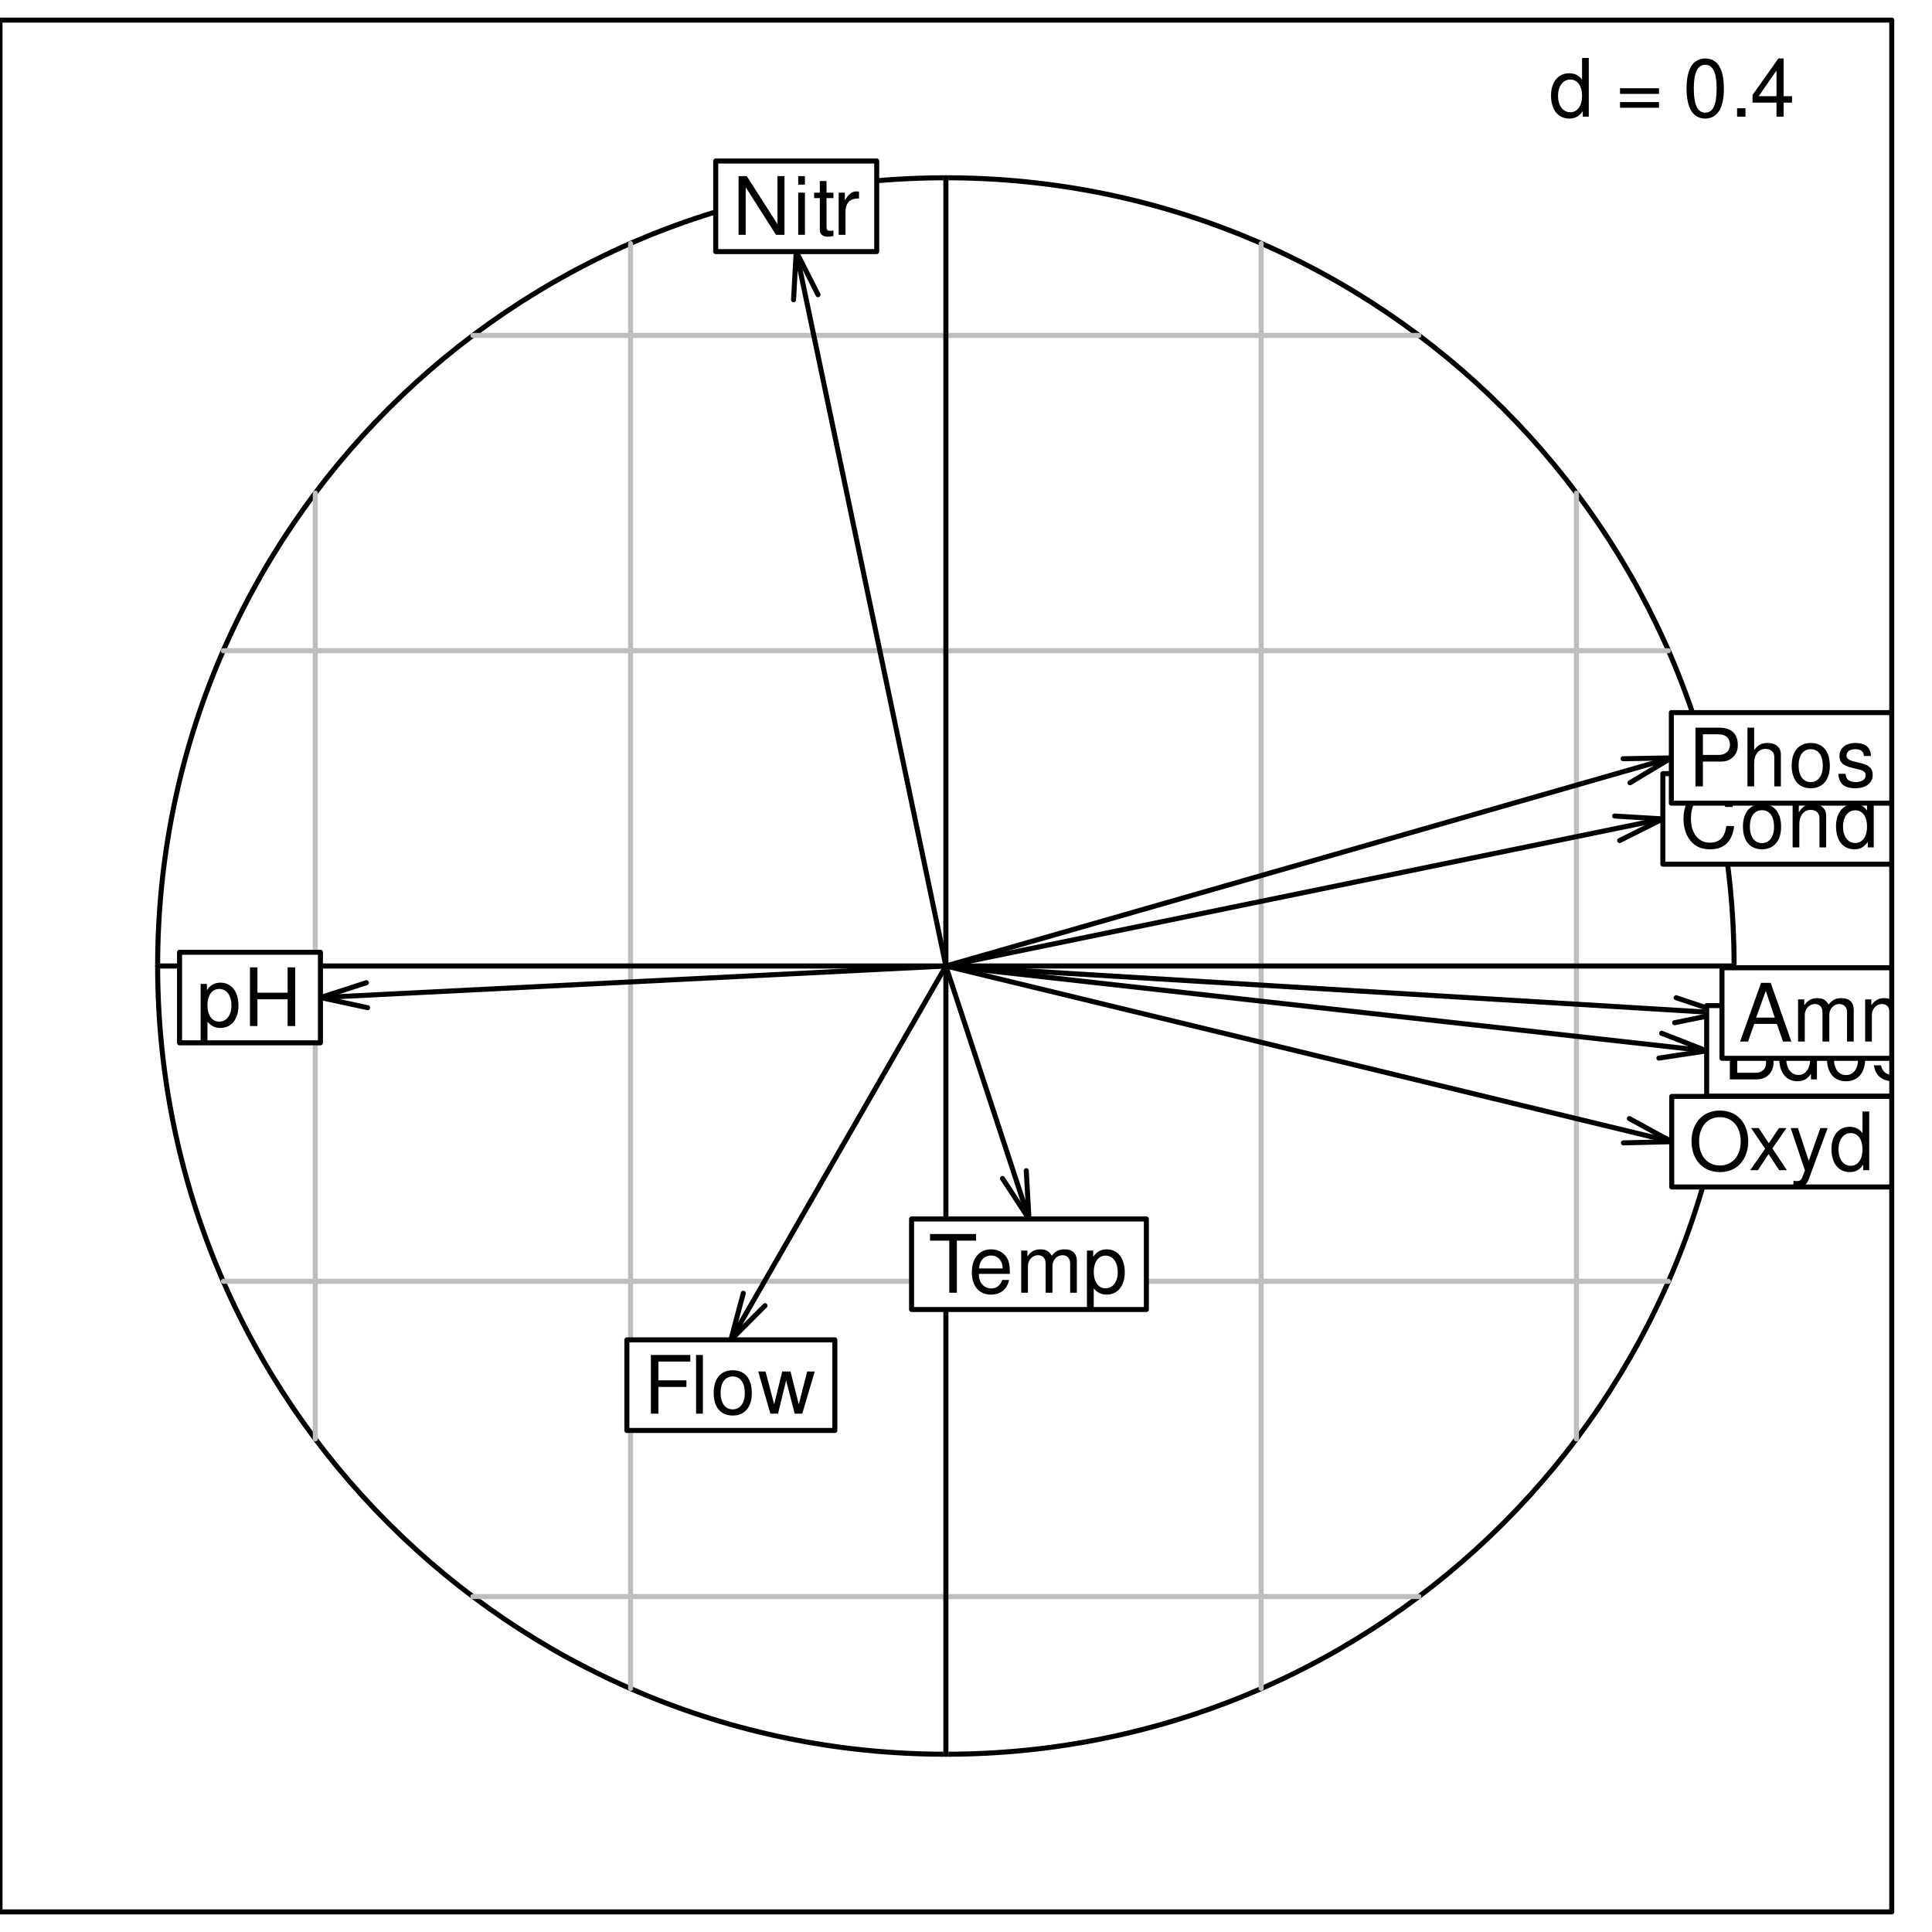
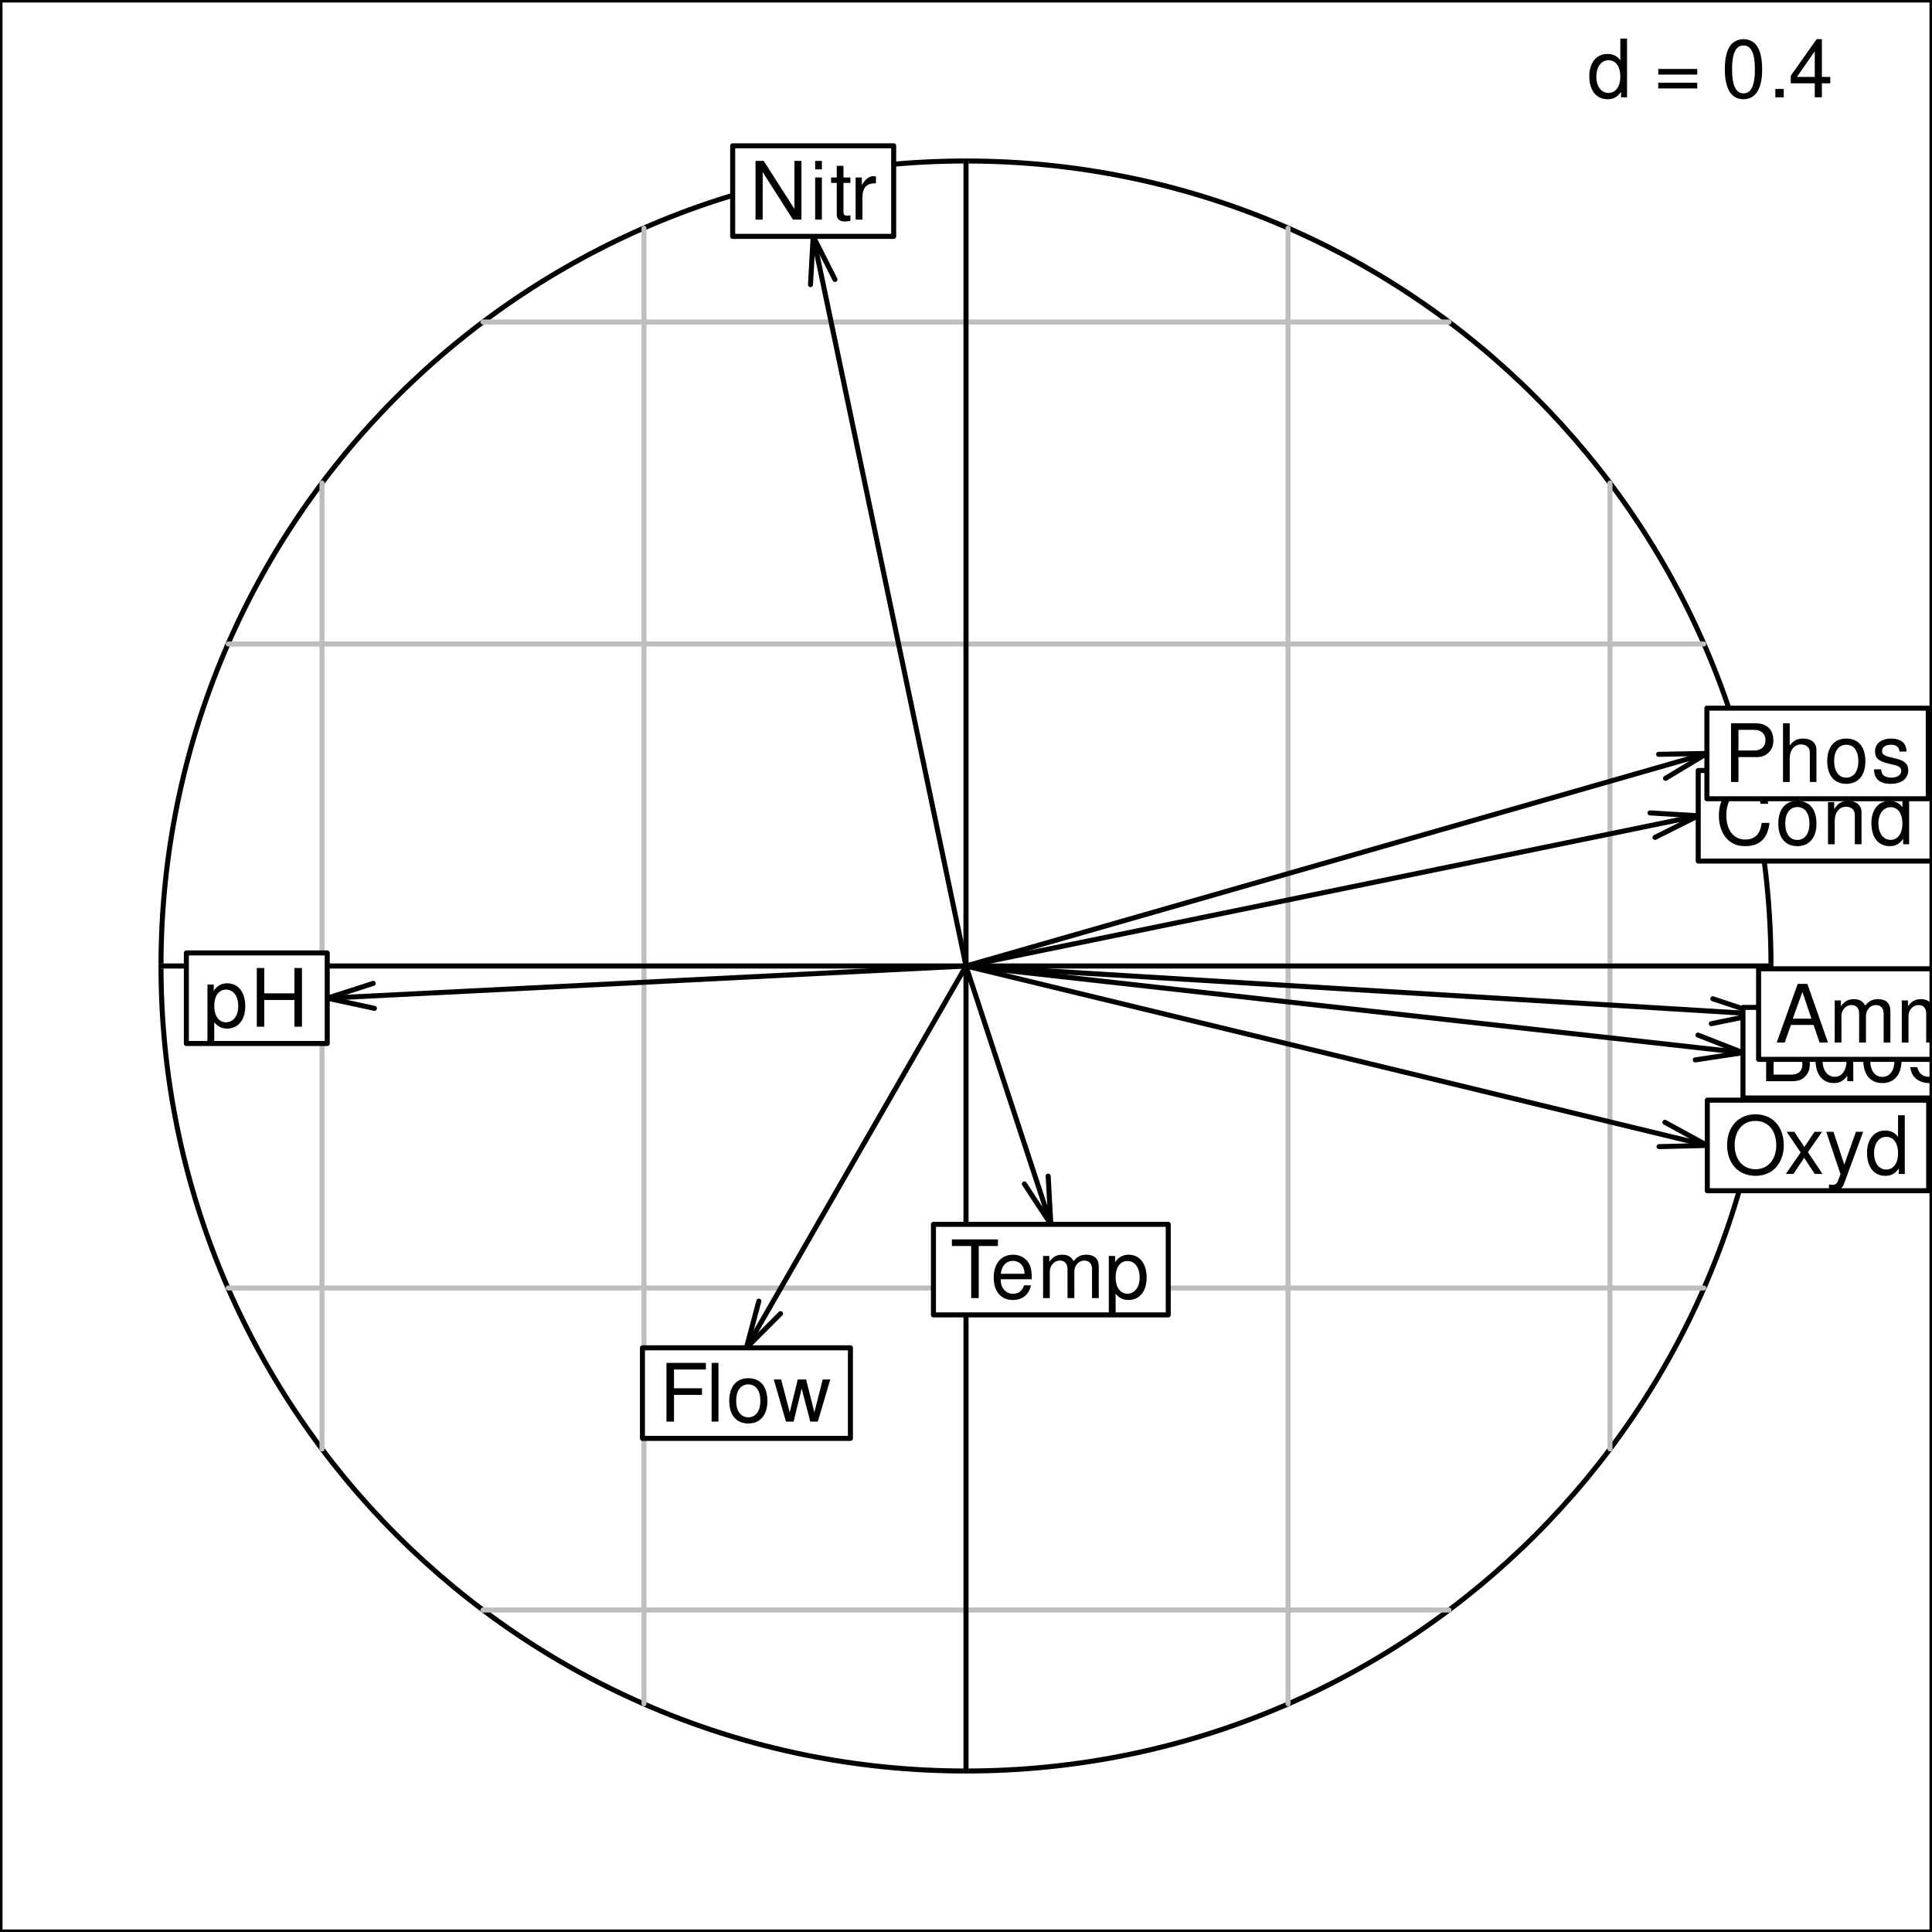
<svg xmlns="http://www.w3.org/2000/svg" xmlns:xlink="http://www.w3.org/1999/xlink" width="288pt" height="288pt" viewBox="0 0 288 288" version="1.1">
  <defs>
    <g>
      <symbol overflow="visible" id="glyph0-0">
        <path style="stroke:none;" d="" />
      </symbol>
      <symbol overflow="visible" id="glyph0-1">
        <path style="stroke:none;" d="M 5.938 -8.75 L 4.938 -8.75 L 4.938 -5.5 C 4.531 -6.125 3.859 -6.469 3.016 -6.469 C 1.375 -6.469 0.312 -5.156 0.312 -3.156 C 0.312 -1.031 1.344 0.281 3.047 0.281 C 3.906 0.281 4.516 -0.047 5.047 -0.828 L 5.047 0 L 5.938 0 Z M 3.188 -5.531 C 4.266 -5.531 4.938 -4.578 4.938 -3.078 C 4.938 -1.625 4.25 -0.656 3.188 -0.656 C 2.094 -0.656 1.359 -1.625 1.359 -3.094 C 1.359 -4.562 2.094 -5.531 3.188 -5.531 Z M 3.188 -5.531 " />
      </symbol>
      <symbol overflow="visible" id="glyph0-2">
        <path style="stroke:none;" d="" />
      </symbol>
      <symbol overflow="visible" id="glyph0-3">
        <path style="stroke:none;" d="M 6.406 -4.234 L 0.594 -4.234 L 0.594 -3.391 L 6.406 -3.391 Z M 6.406 -2.172 L 0.594 -2.172 L 0.594 -1.328 L 6.406 -1.328 Z M 6.406 -2.172 " />
      </symbol>
      <symbol overflow="visible" id="glyph0-4">
        <path style="stroke:none;" d="M 3.297 -8.672 C 2.516 -8.672 1.781 -8.312 1.344 -7.734 C 0.797 -6.953 0.516 -5.812 0.516 -4.203 C 0.516 -1.266 1.469 0.281 3.297 0.281 C 5.094 0.281 6.078 -1.266 6.078 -4.125 C 6.078 -5.812 5.812 -6.938 5.25 -7.734 C 4.812 -8.328 4.109 -8.672 3.297 -8.672 Z M 3.297 -7.734 C 4.438 -7.734 5 -6.578 5 -4.219 C 5 -1.75 4.453 -0.594 3.281 -0.594 C 2.156 -0.594 1.594 -1.797 1.594 -4.188 C 1.594 -6.578 2.156 -7.734 3.297 -7.734 Z M 3.297 -7.734 " />
      </symbol>
      <symbol overflow="visible" id="glyph0-5">
        <path style="stroke:none;" d="M 2.297 -1.25 L 1.047 -1.25 L 1.047 0 L 2.297 0 Z M 2.297 -1.25 " />
      </symbol>
      <symbol overflow="visible" id="glyph0-6">
        <path style="stroke:none;" d="M 3.922 -2.094 L 3.922 0 L 4.984 0 L 4.984 -2.094 L 6.234 -2.094 L 6.234 -3.047 L 4.984 -3.047 L 4.984 -8.672 L 4.203 -8.672 L 0.344 -3.219 L 0.344 -2.094 Z M 3.922 -3.047 L 1.266 -3.047 L 3.922 -6.875 Z M 3.922 -3.047 " />
      </symbol>
      <symbol overflow="visible" id="glyph0-7">
        <path style="stroke:none;" d="M 4.25 -7.766 L 7.109 -7.766 L 7.109 -8.75 L 0.25 -8.75 L 0.25 -7.766 L 3.125 -7.766 L 3.125 0 L 4.25 0 Z M 4.25 -7.766 " />
      </symbol>
      <symbol overflow="visible" id="glyph0-8">
        <path style="stroke:none;" d="M 6.156 -2.812 C 6.156 -3.766 6.078 -4.344 5.906 -4.812 C 5.5 -5.844 4.531 -6.469 3.359 -6.469 C 1.609 -6.469 0.484 -5.141 0.484 -3.062 C 0.484 -0.984 1.562 0.281 3.344 0.281 C 4.781 0.281 5.766 -0.547 6.031 -1.906 L 5.016 -1.906 C 4.734 -1.078 4.172 -0.641 3.375 -0.641 C 2.734 -0.641 2.203 -0.938 1.859 -1.469 C 1.625 -1.828 1.531 -2.188 1.531 -2.812 Z M 1.547 -3.625 C 1.625 -4.781 2.344 -5.547 3.344 -5.547 C 4.375 -5.547 5.078 -4.75 5.078 -3.625 Z M 1.547 -3.625 " />
      </symbol>
      <symbol overflow="visible" id="glyph0-9">
        <path style="stroke:none;" d="M 0.844 -6.281 L 0.844 0 L 1.844 0 L 1.844 -3.953 C 1.844 -4.859 2.516 -5.594 3.328 -5.594 C 4.062 -5.594 4.484 -5.141 4.484 -4.328 L 4.484 0 L 5.5 0 L 5.5 -3.953 C 5.5 -4.859 6.156 -5.594 6.969 -5.594 C 7.703 -5.594 8.141 -5.125 8.141 -4.328 L 8.141 0 L 9.141 0 L 9.141 -4.719 C 9.141 -5.844 8.5 -6.469 7.312 -6.469 C 6.484 -6.469 5.969 -6.219 5.391 -5.516 C 5.016 -6.188 4.516 -6.469 3.703 -6.469 C 2.859 -6.469 2.297 -6.156 1.766 -5.406 L 1.766 -6.281 Z M 0.844 -6.281 " />
      </symbol>
      <symbol overflow="visible" id="glyph0-10">
        <path style="stroke:none;" d="M 0.641 2.609 L 1.656 2.609 L 1.656 -0.656 C 2.188 -0.016 2.766 0.281 3.594 0.281 C 5.219 0.281 6.281 -1.031 6.281 -3.031 C 6.281 -5.141 5.25 -6.469 3.578 -6.469 C 2.719 -6.469 2.047 -6.078 1.578 -5.344 L 1.578 -6.281 L 0.641 -6.281 Z M 3.406 -5.531 C 4.516 -5.531 5.234 -4.562 5.234 -3.062 C 5.234 -1.625 4.5 -0.656 3.406 -0.656 C 2.344 -0.656 1.656 -1.625 1.656 -3.094 C 1.656 -4.578 2.344 -5.531 3.406 -5.531 Z M 3.406 -5.531 " />
      </symbol>
      <symbol overflow="visible" id="glyph0-11">
        <path style="stroke:none;" d="M 2.203 -3.984 L 6.375 -3.984 L 6.375 -4.969 L 2.203 -4.969 L 2.203 -7.766 L 6.953 -7.766 L 6.953 -8.75 L 1.078 -8.75 L 1.078 0 L 2.203 0 Z M 2.203 -3.984 " />
      </symbol>
      <symbol overflow="visible" id="glyph0-12">
        <path style="stroke:none;" d="M 1.828 -8.75 L 0.812 -8.75 L 0.812 0 L 1.828 0 Z M 1.828 -8.75 " />
      </symbol>
      <symbol overflow="visible" id="glyph0-13">
        <path style="stroke:none;" d="M 3.266 -6.469 C 1.484 -6.469 0.438 -5.203 0.438 -3.094 C 0.438 -0.969 1.484 0.281 3.281 0.281 C 5.047 0.281 6.125 -0.984 6.125 -3.047 C 6.125 -5.234 5.094 -6.469 3.266 -6.469 Z M 3.281 -5.547 C 4.406 -5.547 5.078 -4.625 5.078 -3.062 C 5.078 -1.578 4.375 -0.641 3.281 -0.641 C 2.156 -0.641 1.469 -1.578 1.469 -3.094 C 1.469 -4.625 2.156 -5.547 3.281 -5.547 Z M 3.281 -5.547 " />
      </symbol>
      <symbol overflow="visible" id="glyph0-14">
        <path style="stroke:none;" d="M 6.641 0 L 8.5 -6.281 L 7.375 -6.281 L 6.125 -1.391 L 4.891 -6.281 L 3.656 -6.281 L 2.453 -1.391 L 1.172 -6.281 L 0.078 -6.281 L 1.891 0 L 3.031 0 L 4.234 -4.938 L 5.516 0 Z M 6.641 0 " />
      </symbol>
      <symbol overflow="visible" id="glyph0-15">
        <path style="stroke:none;" d="M 6.609 -3.984 L 6.609 0 L 7.734 0 L 7.734 -8.75 L 6.609 -8.75 L 6.609 -4.969 L 2.109 -4.969 L 2.109 -8.75 L 1 -8.75 L 1 0 L 2.109 0 L 2.109 -3.984 Z M 6.609 -3.984 " />
      </symbol>
      <symbol overflow="visible" id="glyph0-16">
        <path style="stroke:none;" d="M 7.938 -6.031 C 7.594 -7.953 6.484 -8.891 4.578 -8.891 C 3.391 -8.891 2.453 -8.516 1.797 -7.797 C 1.016 -6.938 0.578 -5.688 0.578 -4.266 C 0.578 -2.828 1.016 -1.594 1.844 -0.75 C 2.516 -0.047 3.391 0.281 4.531 0.281 C 6.656 0.281 7.859 -0.875 8.125 -3.188 L 6.969 -3.188 C 6.875 -2.594 6.75 -2.188 6.578 -1.844 C 6.219 -1.109 5.469 -0.703 4.531 -0.703 C 2.797 -0.703 1.688 -2.094 1.688 -4.281 C 1.688 -6.531 2.734 -7.906 4.438 -7.906 C 5.141 -7.906 5.812 -7.703 6.172 -7.359 C 6.484 -7.062 6.672 -6.703 6.797 -6.031 Z M 7.938 -6.031 " />
      </symbol>
      <symbol overflow="visible" id="glyph0-17">
        <path style="stroke:none;" d="M 0.844 -6.281 L 0.844 0 L 1.844 0 L 1.844 -3.469 C 1.844 -4.75 2.516 -5.594 3.547 -5.594 C 4.344 -5.594 4.844 -5.109 4.844 -4.359 L 4.844 0 L 5.844 0 L 5.844 -4.75 C 5.844 -5.797 5.062 -6.469 3.859 -6.469 C 2.922 -6.469 2.312 -6.109 1.766 -5.234 L 1.766 -6.281 Z M 0.844 -6.281 " />
      </symbol>
      <symbol overflow="visible" id="glyph0-18">
        <path style="stroke:none;" d="M 0.953 0 L 4.891 0 C 5.719 0 6.344 -0.234 6.797 -0.734 C 7.234 -1.188 7.469 -1.812 7.469 -2.5 C 7.469 -3.547 7 -4.188 5.875 -4.625 C 6.688 -4.984 7.094 -5.625 7.094 -6.531 C 7.094 -7.172 6.859 -7.734 6.391 -8.141 C 5.922 -8.562 5.344 -8.75 4.5 -8.75 L 0.953 -8.75 Z M 2.062 -4.984 L 2.062 -7.766 L 4.219 -7.766 C 4.844 -7.766 5.203 -7.688 5.5 -7.453 C 5.812 -7.219 5.969 -6.859 5.969 -6.375 C 5.969 -5.891 5.812 -5.531 5.5 -5.297 C 5.203 -5.062 4.844 -4.984 4.219 -4.984 Z M 2.062 -0.984 L 2.062 -4 L 4.781 -4 C 5.766 -4 6.359 -3.438 6.359 -2.484 C 6.359 -1.547 5.766 -0.984 4.781 -0.984 Z M 2.062 -0.984 " />
      </symbol>
      <symbol overflow="visible" id="glyph0-19">
        <path style="stroke:none;" d="M 5.719 -8.516 L 1.312 -8.516 L 0.688 -3.875 L 1.656 -3.875 C 2.141 -4.469 2.562 -4.672 3.234 -4.672 C 4.375 -4.672 5.078 -3.891 5.078 -2.625 C 5.078 -1.406 4.375 -0.656 3.219 -0.656 C 2.297 -0.656 1.734 -1.125 1.469 -2.094 L 0.422 -2.094 C 0.562 -1.391 0.688 -1.062 0.938 -0.75 C 1.422 -0.094 2.281 0.281 3.234 0.281 C 4.953 0.281 6.156 -0.969 6.156 -2.766 C 6.156 -4.453 5.047 -5.609 3.406 -5.609 C 2.812 -5.609 2.328 -5.453 1.844 -5.094 L 2.172 -7.469 L 5.719 -7.469 Z M 5.719 -8.516 " />
      </symbol>
      <symbol overflow="visible" id="glyph0-20">
        <path style="stroke:none;" d="M 4.672 -8.891 C 2.156 -8.891 0.453 -7.047 0.453 -4.312 C 0.453 -1.562 2.141 0.281 4.688 0.281 C 5.75 0.281 6.688 -0.047 7.391 -0.641 C 8.344 -1.453 8.906 -2.812 8.906 -4.234 C 8.906 -7.062 7.234 -8.891 4.672 -8.891 Z M 4.672 -7.906 C 6.562 -7.906 7.781 -6.484 7.781 -4.266 C 7.781 -2.141 6.531 -0.703 4.688 -0.703 C 2.812 -0.703 1.578 -2.141 1.578 -4.312 C 1.578 -6.469 2.812 -7.906 4.672 -7.906 Z M 4.672 -7.906 " />
      </symbol>
      <symbol overflow="visible" id="glyph0-21">
        <path style="stroke:none;" d="M 3.5 -3.25 L 5.609 -6.281 L 4.484 -6.281 L 2.969 -4.016 L 1.469 -6.281 L 0.328 -6.281 L 2.422 -3.203 L 0.203 0 L 1.344 0 L 2.938 -2.406 L 4.516 0 L 5.672 0 Z M 3.5 -3.25 " />
      </symbol>
      <symbol overflow="visible" id="glyph0-22">
        <path style="stroke:none;" d="M 4.656 -6.281 L 2.922 -1.391 L 1.312 -6.281 L 0.234 -6.281 L 2.359 0.031 L 1.984 1.016 C 1.812 1.469 1.594 1.625 1.172 1.625 C 1.016 1.625 0.859 1.609 0.641 1.562 L 0.641 2.453 C 0.859 2.562 1.062 2.609 1.312 2.609 C 1.641 2.609 1.984 2.516 2.25 2.312 C 2.562 2.094 2.75 1.828 2.938 1.312 L 5.734 -6.281 Z M 4.656 -6.281 " />
      </symbol>
      <symbol overflow="visible" id="glyph0-23">
        <path style="stroke:none;" d="M 5.688 -2.625 L 6.594 0 L 7.844 0 L 4.766 -8.75 L 3.328 -8.75 L 0.203 0 L 1.391 0 L 2.312 -2.625 Z M 5.375 -3.562 L 2.594 -3.562 L 4.031 -7.547 Z M 5.375 -3.562 " />
      </symbol>
      <symbol overflow="visible" id="glyph0-24">
        <path style="stroke:none;" d="M 7.75 -8.75 L 6.703 -8.75 L 6.703 -1.594 L 2.125 -8.75 L 0.906 -8.75 L 0.906 0 L 1.969 0 L 1.969 -7.094 L 6.484 0 L 7.75 0 Z M 7.75 -8.75 " />
      </symbol>
      <symbol overflow="visible" id="glyph0-25">
        <path style="stroke:none;" d="M 1.797 -6.281 L 0.797 -6.281 L 0.797 0 L 1.797 0 Z M 1.797 -8.75 L 0.797 -8.75 L 0.797 -7.484 L 1.797 -7.484 Z M 1.797 -8.75 " />
      </symbol>
      <symbol overflow="visible" id="glyph0-26">
        <path style="stroke:none;" d="M 3.047 -6.281 L 2.016 -6.281 L 2.016 -8.016 L 1.016 -8.016 L 1.016 -6.281 L 0.172 -6.281 L 0.172 -5.469 L 1.016 -5.469 L 1.016 -0.719 C 1.016 -0.078 1.453 0.281 2.234 0.281 C 2.5 0.281 2.719 0.25 3.047 0.188 L 3.047 -0.641 C 2.906 -0.609 2.766 -0.594 2.562 -0.594 C 2.141 -0.594 2.016 -0.719 2.016 -1.156 L 2.016 -5.469 L 3.047 -5.469 Z M 3.047 -6.281 " />
      </symbol>
      <symbol overflow="visible" id="glyph0-27">
        <path style="stroke:none;" d="M 0.828 -6.281 L 0.828 0 L 1.844 0 L 1.844 -3.266 C 1.844 -4.781 2.469 -5.453 3.859 -5.406 L 3.859 -6.438 C 3.688 -6.453 3.594 -6.469 3.469 -6.469 C 2.812 -6.469 2.328 -6.078 1.75 -5.141 L 1.75 -6.281 Z M 0.828 -6.281 " />
      </symbol>
      <symbol overflow="visible" id="glyph0-28">
        <path style="stroke:none;" d="M 2.203 -3.703 L 4.953 -3.703 C 5.641 -3.703 6.188 -3.906 6.641 -4.328 C 7.172 -4.812 7.406 -5.375 7.406 -6.188 C 7.406 -7.828 6.438 -8.75 4.703 -8.75 L 1.094 -8.75 L 1.094 0 L 2.203 0 Z M 2.203 -4.688 L 2.203 -7.766 L 4.531 -7.766 C 5.609 -7.766 6.234 -7.188 6.234 -6.234 C 6.234 -5.266 5.609 -4.688 4.531 -4.688 Z M 2.203 -4.688 " />
      </symbol>
      <symbol overflow="visible" id="glyph0-29">
        <path style="stroke:none;" d="M 0.844 -8.75 L 0.844 0 L 1.844 0 L 1.844 -3.469 C 1.844 -4.75 2.516 -5.594 3.547 -5.594 C 3.875 -5.594 4.188 -5.5 4.422 -5.312 C 4.719 -5.094 4.844 -4.797 4.844 -4.359 L 4.844 0 L 5.828 0 L 5.828 -4.75 C 5.828 -5.812 5.078 -6.469 3.859 -6.469 C 2.969 -6.469 2.422 -6.188 1.844 -5.422 L 1.844 -8.75 Z M 0.844 -8.75 " />
      </symbol>
      <symbol overflow="visible" id="glyph0-30">
        <path style="stroke:none;" d="M 5.25 -4.531 C 5.25 -5.766 4.422 -6.469 2.969 -6.469 C 1.516 -6.469 0.562 -5.719 0.562 -4.547 C 0.562 -3.562 1.062 -3.094 2.562 -2.734 L 3.484 -2.516 C 4.188 -2.344 4.469 -2.094 4.469 -1.641 C 4.469 -1.047 3.875 -0.641 3 -0.641 C 2.453 -0.641 2 -0.797 1.75 -1.062 C 1.594 -1.25 1.531 -1.422 1.469 -1.875 L 0.406 -1.875 C 0.453 -0.422 1.266 0.281 2.922 0.281 C 4.5 0.281 5.516 -0.5 5.516 -1.719 C 5.516 -2.656 4.984 -3.172 3.734 -3.469 L 2.766 -3.703 C 1.953 -3.891 1.609 -4.156 1.609 -4.594 C 1.609 -5.188 2.125 -5.547 2.938 -5.547 C 3.75 -5.547 4.172 -5.203 4.203 -4.531 Z M 5.25 -4.531 " />
      </symbol>
    </g>
-     <clipPath id="clip1">
-       <path d="M 247 115 L 282 115 L 282 129 L 247 129 Z M 247 115 " />
-     </clipPath>
-     <clipPath id="clip2">
-       <path d="M 247 114 L 282 114 L 282 130 L 247 130 Z M 247 114 " />
-     </clipPath>
-     <clipPath id="clip3">
-       <path d="M 254 149 L 282 149 L 282 164 L 254 164 Z M 254 149 " />
-     </clipPath>
-     <clipPath id="clip4">
-       <path d="M 257 152 L 282 152 L 282 162 L 257 162 Z M 257 152 " />
-     </clipPath>
-     <clipPath id="clip5">
-       <path d="M 249 163 L 282 163 L 282 177 L 249 177 Z M 249 163 " />
-     </clipPath>
-     <clipPath id="clip6">
-       <path d="M 248 163 L 282 163 L 282 178 L 248 178 Z M 248 163 " />
-     </clipPath>
-     <clipPath id="clip7">
-       <path d="M 256 144 L 282 144 L 282 158 L 256 158 Z M 256 144 " />
-     </clipPath>
-     <clipPath id="clip8">
-       <path d="M 256 143 L 282 143 L 282 159 L 256 159 Z M 256 143 " />
-     </clipPath>
-     <clipPath id="clip9">
-       <path d="M 259 146 L 282 146 L 282 156 L 259 156 Z M 259 146 " />
-     </clipPath>
-     <clipPath id="clip10">
-       <path d="M 249 106 L 282 106 L 282 120 L 249 120 Z M 249 106 " />
-     </clipPath>
-     <clipPath id="clip11">
-       <path d="M 248 105 L 282 105 L 282 121 L 248 121 Z M 248 105 " />
-     </clipPath>
  </defs>
-   <g id="surface1066">
+   <g id="surface199">
    <rect x="0" y="0" width="288" height="288" style="fill:rgb(100%,100%,100%);fill-opacity:1;stroke:none;" />
-     <path style="fill-rule:nonzero;fill:rgb(100%,100%,100%);fill-opacity:1;stroke-width:0.75;stroke-linecap:round;stroke-linejoin:round;stroke:rgb(0%,0%,0%);stroke-opacity:1;stroke-miterlimit:10;" d="M 258.5 144 C 258.5 208.895 205.895 261.5 141 261.5 C 76.105 261.5 23.5 208.895 23.5 144 C 23.5 79.105 76.105 26.5 141 26.5 C 205.895 26.5 258.5 79.105 258.5 144 " />
-     <path style="fill:none;stroke-width:0.75;stroke-linecap:round;stroke-linejoin:round;stroke:rgb(74.51%,74.51%,74.51%);stroke-opacity:1;stroke-miterlimit:10;" d="M 47 214.5 L 47 73.5 " />
-     <path style="fill:none;stroke-width:0.75;stroke-linecap:round;stroke-linejoin:round;stroke:rgb(74.51%,74.51%,74.51%);stroke-opacity:1;stroke-miterlimit:10;" d="M 94 251.691 L 94 36.309 " />
-     <path style="fill:none;stroke-width:0.75;stroke-linecap:round;stroke-linejoin:round;stroke:rgb(74.51%,74.51%,74.51%);stroke-opacity:1;stroke-miterlimit:10;" d="M 141 261.5 L 141 26.5 " />
-     <path style="fill:none;stroke-width:0.75;stroke-linecap:round;stroke-linejoin:round;stroke:rgb(74.51%,74.51%,74.51%);stroke-opacity:1;stroke-miterlimit:10;" d="M 188 251.691 L 188 36.309 " />
-     <path style="fill:none;stroke-width:0.75;stroke-linecap:round;stroke-linejoin:round;stroke:rgb(74.51%,74.51%,74.51%);stroke-opacity:1;stroke-miterlimit:10;" d="M 235 214.5 L 235 73.5 " />
-     <path style="fill:none;stroke-width:0.75;stroke-linecap:round;stroke-linejoin:round;stroke:rgb(74.51%,74.51%,74.51%);stroke-opacity:1;stroke-miterlimit:10;" d="M 70.5 238 L 211.5 238 " />
-     <path style="fill:none;stroke-width:0.75;stroke-linecap:round;stroke-linejoin:round;stroke:rgb(74.51%,74.51%,74.51%);stroke-opacity:1;stroke-miterlimit:10;" d="M 33.309 191 L 248.691 191 " />
-     <path style="fill:none;stroke-width:0.75;stroke-linecap:round;stroke-linejoin:round;stroke:rgb(74.51%,74.51%,74.51%);stroke-opacity:1;stroke-miterlimit:10;" d="M 23.5 144 L 258.5 144 " />
-     <path style="fill:none;stroke-width:0.75;stroke-linecap:round;stroke-linejoin:round;stroke:rgb(74.51%,74.51%,74.51%);stroke-opacity:1;stroke-miterlimit:10;" d="M 33.309 97 L 248.691 97 " />
-     <path style="fill:none;stroke-width:0.75;stroke-linecap:round;stroke-linejoin:round;stroke:rgb(74.51%,74.51%,74.51%);stroke-opacity:1;stroke-miterlimit:10;" d="M 70.5 50 L 211.5 50 " />
-     <g style="fill:rgb(0%,0%,0%);fill-opacity:1;">
-       <use xlink:href="#glyph0-1" x="230.898" y="17.389" />
-       <use xlink:href="#glyph0-2" x="237.898" y="17.389" />
-       <use xlink:href="#glyph0-3" x="240.898" y="17.389" />
-       <use xlink:href="#glyph0-2" x="247.898" y="17.389" />
-       <use xlink:href="#glyph0-4" x="250.898" y="17.389" />
-       <use xlink:href="#glyph0-5" x="257.898" y="17.389" />
-       <use xlink:href="#glyph0-6" x="260.898" y="17.389" />
-     </g>
-     <path style="fill:none;stroke-width:0.75;stroke-linecap:round;stroke-linejoin:round;stroke:rgb(0%,0%,0%);stroke-opacity:1;stroke-miterlimit:10;" d="M 23.5 144 L 258.5 144 " />
-     <path style="fill:none;stroke-width:0.75;stroke-linecap:round;stroke-linejoin:round;stroke:rgb(0%,0%,0%);stroke-opacity:1;stroke-miterlimit:10;" d="M 141 261.5 L 141 26.5 " />
-     <path style="fill:none;stroke-width:0.75;stroke-linecap:round;stroke-linejoin:round;stroke:rgb(0%,0%,0%);stroke-opacity:1;stroke-miterlimit:10;" d="M 141 144 L 153.387 181.707 " />
-     <path style="fill:none;stroke-width:0.75;stroke-linecap:round;stroke-linejoin:round;stroke:rgb(0%,0%,0%);stroke-opacity:1;stroke-miterlimit:10;" d="M 149.445 175.68 L 153.387 181.707 L 152.984 174.516 " />
-     <path style="fill:none;stroke-width:0.75;stroke-linecap:round;stroke-linejoin:round;stroke:rgb(0%,0%,0%);stroke-opacity:1;stroke-miterlimit:10;" d="M 141 144 L 108.949 199.734 " />
-     <path style="fill:none;stroke-width:0.75;stroke-linecap:round;stroke-linejoin:round;stroke:rgb(0%,0%,0%);stroke-opacity:1;stroke-miterlimit:10;" d="M 110.801 192.777 L 108.949 199.734 L 114.035 194.633 " />
-     <path style="fill:none;stroke-width:0.75;stroke-linecap:round;stroke-linejoin:round;stroke:rgb(0%,0%,0%);stroke-opacity:1;stroke-miterlimit:10;" d="M 141 144 L 47.766 148.703 " />
-     <path style="fill:none;stroke-width:0.75;stroke-linecap:round;stroke-linejoin:round;stroke:rgb(0%,0%,0%);stroke-opacity:1;stroke-miterlimit:10;" d="M 54.617 146.492 L 47.766 148.703 L 54.805 150.215 " />
-     <path style="fill:none;stroke-width:0.75;stroke-linecap:round;stroke-linejoin:round;stroke:rgb(0%,0%,0%);stroke-opacity:1;stroke-miterlimit:10;" d="M 141 144 L 247.879 122.074 " />
-     <path style="fill:none;stroke-width:0.75;stroke-linecap:round;stroke-linejoin:round;stroke:rgb(0%,0%,0%);stroke-opacity:1;stroke-miterlimit:10;" d="M 241.441 125.297 L 247.879 122.074 L 240.691 121.645 " />
-     <path style="fill:none;stroke-width:0.75;stroke-linecap:round;stroke-linejoin:round;stroke:rgb(0%,0%,0%);stroke-opacity:1;stroke-miterlimit:10;" d="M 141 144 L 254.41 156.652 " />
-     <path style="fill:none;stroke-width:0.75;stroke-linecap:round;stroke-linejoin:round;stroke:rgb(0%,0%,0%);stroke-opacity:1;stroke-miterlimit:10;" d="M 247.289 157.73 L 254.41 156.652 L 247.703 154.027 " />
-     <path style="fill:none;stroke-width:0.75;stroke-linecap:round;stroke-linejoin:round;stroke:rgb(0%,0%,0%);stroke-opacity:1;stroke-miterlimit:10;" d="M 141 144 L 249.203 170.191 " />
-     <path style="fill:none;stroke-width:0.75;stroke-linecap:round;stroke-linejoin:round;stroke:rgb(0%,0%,0%);stroke-opacity:1;stroke-miterlimit:10;" d="M 242.004 170.367 L 249.203 170.191 L 242.883 166.746 " />
-     <path style="fill:none;stroke-width:0.75;stroke-linecap:round;stroke-linejoin:round;stroke:rgb(0%,0%,0%);stroke-opacity:1;stroke-miterlimit:10;" d="M 141 144 L 256.691 151.012 " />
-     <path style="fill:none;stroke-width:0.75;stroke-linecap:round;stroke-linejoin:round;stroke:rgb(0%,0%,0%);stroke-opacity:1;stroke-miterlimit:10;" d="M 249.637 152.453 L 256.691 151.012 L 249.863 148.73 " />
-     <path style="fill:none;stroke-width:0.75;stroke-linecap:round;stroke-linejoin:round;stroke:rgb(0%,0%,0%);stroke-opacity:1;stroke-miterlimit:10;" d="M 141 144 L 118.691 37.504 " />
-     <path style="fill:none;stroke-width:0.75;stroke-linecap:round;stroke-linejoin:round;stroke:rgb(0%,0%,0%);stroke-opacity:1;stroke-miterlimit:10;" d="M 121.941 43.93 L 118.691 37.504 L 118.293 44.691 " />
-     <path style="fill:none;stroke-width:0.75;stroke-linecap:round;stroke-linejoin:round;stroke:rgb(0%,0%,0%);stroke-opacity:1;stroke-miterlimit:10;" d="M 141 144 L 249.145 112.977 " />
-     <path style="fill:none;stroke-width:0.75;stroke-linecap:round;stroke-linejoin:round;stroke:rgb(0%,0%,0%);stroke-opacity:1;stroke-miterlimit:10;" d="M 242.977 116.688 L 249.145 112.977 L 241.949 113.105 " />
-     <path style="fill-rule:nonzero;fill:rgb(100%,100%,100%);fill-opacity:1;stroke-width:0.75;stroke-linecap:round;stroke-linejoin:round;stroke:rgb(0%,0%,0%);stroke-opacity:1;stroke-miterlimit:10;" d="M 135.887 195.207 L 170.887 195.207 L 170.887 181.707 L 135.887 181.707 Z M 135.887 195.207 " />
-     <g style="fill:rgb(0%,0%,0%);fill-opacity:1;">
-       <use xlink:href="#glyph0-7" x="138.387" y="192.705" />
-       <use xlink:href="#glyph0-8" x="144.387" y="192.705" />
-       <use xlink:href="#glyph0-9" x="151.387" y="192.705" />
-       <use xlink:href="#glyph0-10" x="161.387" y="192.705" />
-     </g>
-     <path style="fill-rule:nonzero;fill:rgb(100%,100%,100%);fill-opacity:1;stroke-width:0.75;stroke-linecap:round;stroke-linejoin:round;stroke:rgb(0%,0%,0%);stroke-opacity:1;stroke-miterlimit:10;" d="M 93.449 213.234 L 124.449 213.234 L 124.449 199.734 L 93.449 199.734 Z M 93.449 213.234 " />
-     <g style="fill:rgb(0%,0%,0%);fill-opacity:1;">
-       <use xlink:href="#glyph0-11" x="95.949" y="210.732" />
-       <use xlink:href="#glyph0-12" x="102.949" y="210.732" />
-       <use xlink:href="#glyph0-13" x="105.949" y="210.732" />
-       <use xlink:href="#glyph0-14" x="112.949" y="210.732" />
-     </g>
-     <path style="fill-rule:nonzero;fill:rgb(100%,100%,100%);fill-opacity:1;stroke-width:0.75;stroke-linecap:round;stroke-linejoin:round;stroke:rgb(0%,0%,0%);stroke-opacity:1;stroke-miterlimit:10;" d="M 26.766 155.453 L 47.766 155.453 L 47.766 141.953 L 26.766 141.953 Z M 26.766 155.453 " />
-     <g style="fill:rgb(0%,0%,0%);fill-opacity:1;">
-       <use xlink:href="#glyph0-10" x="29.266" y="152.951" />
-       <use xlink:href="#glyph0-15" x="36.266" y="152.951" />
-     </g>
-     <g clip-path="url(#clip1)" clip-rule="nonzero">
-       <path style=" stroke:none;fill-rule:nonzero;fill:rgb(100%,100%,100%);fill-opacity:1;" d="M 247.879 128.824 L 282.879 128.824 L 282.879 115.324 L 247.879 115.324 Z M 247.879 128.824 " />
-     </g>
-     <g clip-path="url(#clip2)" clip-rule="nonzero">
-       <path style="fill:none;stroke-width:0.75;stroke-linecap:round;stroke-linejoin:round;stroke:rgb(0%,0%,0%);stroke-opacity:1;stroke-miterlimit:10;" d="M 247.879 128.824 L 282.879 128.824 L 282.879 115.324 L 247.879 115.324 Z M 247.879 128.824 " />
-     </g>
-     <g style="fill:rgb(0%,0%,0%);fill-opacity:1;">
-       <use xlink:href="#glyph0-16" x="250.379" y="126.322" />
-       <use xlink:href="#glyph0-13" x="259.379" y="126.322" />
-       <use xlink:href="#glyph0-17" x="266.379" y="126.322" />
-       <use xlink:href="#glyph0-1" x="273.379" y="126.322" />
-     </g>
-     <g clip-path="url(#clip3)" clip-rule="nonzero">
-       <path style="fill-rule:nonzero;fill:rgb(100%,100%,100%);fill-opacity:1;stroke-width:0.75;stroke-linecap:round;stroke-linejoin:round;stroke:rgb(0%,0%,0%);stroke-opacity:1;stroke-miterlimit:10;" d="M 254.41 163.402 L 288.41 163.402 L 288.41 149.902 L 254.41 149.902 Z M 254.41 163.402 " />
-     </g>
-     <g clip-path="url(#clip4)" clip-rule="nonzero">
-       <g style="fill:rgb(0%,0%,0%);fill-opacity:1;">
-         <use xlink:href="#glyph0-18" x="256.91" y="160.9" />
-         <use xlink:href="#glyph0-1" x="264.91" y="160.9" />
-         <use xlink:href="#glyph0-13" x="271.91" y="160.9" />
-         <use xlink:href="#glyph0-19" x="278.91" y="160.9" />
-       </g>
-     </g>
-     <g clip-path="url(#clip5)" clip-rule="nonzero">
-       <path style=" stroke:none;fill-rule:nonzero;fill:rgb(100%,100%,100%);fill-opacity:1;" d="M 249.203 176.941 L 282.203 176.941 L 282.203 163.441 L 249.203 163.441 Z M 249.203 176.941 " />
-     </g>
-     <g clip-path="url(#clip6)" clip-rule="nonzero">
-       <path style="fill:none;stroke-width:0.75;stroke-linecap:round;stroke-linejoin:round;stroke:rgb(0%,0%,0%);stroke-opacity:1;stroke-miterlimit:10;" d="M 249.203 176.941 L 282.203 176.941 L 282.203 163.441 L 249.203 163.441 Z M 249.203 176.941 " />
-     </g>
-     <g style="fill:rgb(0%,0%,0%);fill-opacity:1;">
-       <use xlink:href="#glyph0-20" x="251.703" y="174.439" />
-       <use xlink:href="#glyph0-21" x="260.703" y="174.439" />
-       <use xlink:href="#glyph0-22" x="266.703" y="174.439" />
-       <use xlink:href="#glyph0-1" x="272.703" y="174.439" />
-     </g>
-     <g clip-path="url(#clip7)" clip-rule="nonzero">
-       <path style=" stroke:none;fill-rule:nonzero;fill:rgb(100%,100%,100%);fill-opacity:1;" d="M 256.691 157.762 L 296.691 157.762 L 296.691 144.262 L 256.691 144.262 Z M 256.691 157.762 " />
-     </g>
-     <g clip-path="url(#clip8)" clip-rule="nonzero">
-       <path style="fill:none;stroke-width:0.75;stroke-linecap:round;stroke-linejoin:round;stroke:rgb(0%,0%,0%);stroke-opacity:1;stroke-miterlimit:10;" d="M 256.691 157.762 L 296.691 157.762 L 296.691 144.262 L 256.691 144.262 Z M 256.691 157.762 " />
-     </g>
-     <g clip-path="url(#clip9)" clip-rule="nonzero">
-       <g style="fill:rgb(0%,0%,0%);fill-opacity:1;">
-         <use xlink:href="#glyph0-23" x="259.191" y="155.26" />
-         <use xlink:href="#glyph0-9" x="267.191" y="155.26" />
-         <use xlink:href="#glyph0-9" x="277.191" y="155.26" />
-         <use xlink:href="#glyph0-13" x="287.191" y="155.26" />
-       </g>
-     </g>
-     <path style="fill-rule:nonzero;fill:rgb(100%,100%,100%);fill-opacity:1;stroke-width:0.75;stroke-linecap:round;stroke-linejoin:round;stroke:rgb(0%,0%,0%);stroke-opacity:1;stroke-miterlimit:10;" d="M 106.691 37.504 L 130.691 37.504 L 130.691 24.004 L 106.691 24.004 Z M 106.691 37.504 " />
-     <g style="fill:rgb(0%,0%,0%);fill-opacity:1;">
-       <use xlink:href="#glyph0-24" x="109.191" y="35.002" />
-       <use xlink:href="#glyph0-25" x="118.191" y="35.002" />
-       <use xlink:href="#glyph0-26" x="121.191" y="35.002" />
-       <use xlink:href="#glyph0-27" x="124.191" y="35.002" />
-     </g>
-     <g clip-path="url(#clip10)" clip-rule="nonzero">
-       <path style=" stroke:none;fill-rule:nonzero;fill:rgb(100%,100%,100%);fill-opacity:1;" d="M 249.145 119.727 L 282.145 119.727 L 282.145 106.227 L 249.145 106.227 Z M 249.145 119.727 " />
-     </g>
-     <g clip-path="url(#clip11)" clip-rule="nonzero">
-       <path style="fill:none;stroke-width:0.75;stroke-linecap:round;stroke-linejoin:round;stroke:rgb(0%,0%,0%);stroke-opacity:1;stroke-miterlimit:10;" d="M 249.145 119.727 L 282.145 119.727 L 282.145 106.227 L 249.145 106.227 Z M 249.145 119.727 " />
-     </g>
-     <g style="fill:rgb(0%,0%,0%);fill-opacity:1;">
-       <use xlink:href="#glyph0-28" x="251.645" y="117.225" />
-       <use xlink:href="#glyph0-29" x="259.645" y="117.225" />
-       <use xlink:href="#glyph0-13" x="266.645" y="117.225" />
-       <use xlink:href="#glyph0-30" x="273.645" y="117.225" />
-     </g>
-     <path style="fill:none;stroke-width:0.75;stroke-linecap:round;stroke-linejoin:round;stroke:rgb(0%,0%,0%);stroke-opacity:1;stroke-miterlimit:10;" d="M 0 285 L 282 285 L 282 3 L 0 3 Z M 0 285 " />
+     <path style="fill-rule:nonzero;fill:rgb(100%,100%,100%);fill-opacity:1;stroke-width:0.75;stroke-linecap:round;stroke-linejoin:round;stroke:rgb(0%,0%,0%);stroke-opacity:1;stroke-miterlimit:10;" d="M 264 144 C 264 210.273 210.273 264 144 264 C 77.727 264 24 210.273 24 144 C 24 77.727 77.727 24 144 24 C 210.273 24 264 77.727 264 144 " />
+     <path style="fill:none;stroke-width:0.75;stroke-linecap:round;stroke-linejoin:round;stroke:rgb(74.51%,74.51%,74.51%);stroke-opacity:1;stroke-miterlimit:10;" d="M 48 216 L 48 72 " />
+     <path style="fill:none;stroke-width:0.75;stroke-linecap:round;stroke-linejoin:round;stroke:rgb(74.51%,74.51%,74.51%);stroke-opacity:1;stroke-miterlimit:10;" d="M 96 253.98 L 96 34.02 " />
+     <path style="fill:none;stroke-width:0.75;stroke-linecap:round;stroke-linejoin:round;stroke:rgb(74.51%,74.51%,74.51%);stroke-opacity:1;stroke-miterlimit:10;" d="M 144 264 L 144 24 " />
+     <path style="fill:none;stroke-width:0.75;stroke-linecap:round;stroke-linejoin:round;stroke:rgb(74.51%,74.51%,74.51%);stroke-opacity:1;stroke-miterlimit:10;" d="M 192 253.98 L 192 34.02 " />
+     <path style="fill:none;stroke-width:0.75;stroke-linecap:round;stroke-linejoin:round;stroke:rgb(74.51%,74.51%,74.51%);stroke-opacity:1;stroke-miterlimit:10;" d="M 240 216 L 240 72 " />
+     <path style="fill:none;stroke-width:0.75;stroke-linecap:round;stroke-linejoin:round;stroke:rgb(74.51%,74.51%,74.51%);stroke-opacity:1;stroke-miterlimit:10;" d="M 72 240 L 216 240 " />
+     <path style="fill:none;stroke-width:0.75;stroke-linecap:round;stroke-linejoin:round;stroke:rgb(74.51%,74.51%,74.51%);stroke-opacity:1;stroke-miterlimit:10;" d="M 34.02 192 L 253.98 192 " />
+     <path style="fill:none;stroke-width:0.75;stroke-linecap:round;stroke-linejoin:round;stroke:rgb(74.51%,74.51%,74.51%);stroke-opacity:1;stroke-miterlimit:10;" d="M 24 144 L 264 144 " />
+     <path style="fill:none;stroke-width:0.75;stroke-linecap:round;stroke-linejoin:round;stroke:rgb(74.51%,74.51%,74.51%);stroke-opacity:1;stroke-miterlimit:10;" d="M 34.02 96 L 253.98 96 " />
+     <path style="fill:none;stroke-width:0.75;stroke-linecap:round;stroke-linejoin:round;stroke:rgb(74.51%,74.51%,74.51%);stroke-opacity:1;stroke-miterlimit:10;" d="M 72 48 L 216 48 " />
+     <g style="fill:rgb(0%,0%,0%);fill-opacity:1;">
+       <use xlink:href="#glyph0-1" x="236.602" y="14.51" />
+       <use xlink:href="#glyph0-2" x="243.602" y="14.51" />
+       <use xlink:href="#glyph0-3" x="246.602" y="14.51" />
+       <use xlink:href="#glyph0-2" x="253.602" y="14.51" />
+       <use xlink:href="#glyph0-4" x="256.602" y="14.51" />
+       <use xlink:href="#glyph0-5" x="263.602" y="14.51" />
+       <use xlink:href="#glyph0-6" x="266.602" y="14.51" />
+     </g>
+     <path style="fill:none;stroke-width:0.75;stroke-linecap:round;stroke-linejoin:round;stroke:rgb(0%,0%,0%);stroke-opacity:1;stroke-miterlimit:10;" d="M 24 144 L 264 144 " />
+     <path style="fill:none;stroke-width:0.75;stroke-linecap:round;stroke-linejoin:round;stroke:rgb(0%,0%,0%);stroke-opacity:1;stroke-miterlimit:10;" d="M 144 264 L 144 24 " />
+     <path style="fill:none;stroke-width:0.75;stroke-linecap:round;stroke-linejoin:round;stroke:rgb(0%,0%,0%);stroke-opacity:1;stroke-miterlimit:10;" d="M 144 144 L 156.648 182.508 " />
+     <path style="fill:none;stroke-width:0.75;stroke-linecap:round;stroke-linejoin:round;stroke:rgb(0%,0%,0%);stroke-opacity:1;stroke-miterlimit:10;" d="M 152.707 176.484 L 156.648 182.508 L 156.25 175.32 " />
+     <path style="fill:none;stroke-width:0.75;stroke-linecap:round;stroke-linejoin:round;stroke:rgb(0%,0%,0%);stroke-opacity:1;stroke-miterlimit:10;" d="M 144 144 L 111.27 200.918 " />
+     <path style="fill:none;stroke-width:0.75;stroke-linecap:round;stroke-linejoin:round;stroke:rgb(0%,0%,0%);stroke-opacity:1;stroke-miterlimit:10;" d="M 113.121 193.961 L 111.27 200.918 L 116.352 195.82 " />
+     <path style="fill:none;stroke-width:0.75;stroke-linecap:round;stroke-linejoin:round;stroke:rgb(0%,0%,0%);stroke-opacity:1;stroke-miterlimit:10;" d="M 144 144 L 48.781 148.801 " />
+     <path style="fill:none;stroke-width:0.75;stroke-linecap:round;stroke-linejoin:round;stroke:rgb(0%,0%,0%);stroke-opacity:1;stroke-miterlimit:10;" d="M 55.633 146.59 L 48.781 148.801 L 55.82 150.312 " />
+     <path style="fill:none;stroke-width:0.75;stroke-linecap:round;stroke-linejoin:round;stroke:rgb(0%,0%,0%);stroke-opacity:1;stroke-miterlimit:10;" d="M 144 144 L 253.152 121.605 " />
+     <path style="fill:none;stroke-width:0.75;stroke-linecap:round;stroke-linejoin:round;stroke:rgb(0%,0%,0%);stroke-opacity:1;stroke-miterlimit:10;" d="M 246.715 124.828 L 253.152 121.605 L 245.965 121.18 " />
+     <path style="fill:none;stroke-width:0.75;stroke-linecap:round;stroke-linejoin:round;stroke:rgb(0%,0%,0%);stroke-opacity:1;stroke-miterlimit:10;" d="M 144 144 L 259.824 156.922 " />
+     <path style="fill:none;stroke-width:0.75;stroke-linecap:round;stroke-linejoin:round;stroke:rgb(0%,0%,0%);stroke-opacity:1;stroke-miterlimit:10;" d="M 252.703 158 L 259.824 156.922 L 253.117 154.297 " />
+     <path style="fill:none;stroke-width:0.75;stroke-linecap:round;stroke-linejoin:round;stroke:rgb(0%,0%,0%);stroke-opacity:1;stroke-miterlimit:10;" d="M 144 144 L 254.504 170.75 " />
+     <path style="fill:none;stroke-width:0.75;stroke-linecap:round;stroke-linejoin:round;stroke:rgb(0%,0%,0%);stroke-opacity:1;stroke-miterlimit:10;" d="M 247.309 170.926 L 254.504 170.75 L 248.184 167.301 " />
+     <path style="fill:none;stroke-width:0.75;stroke-linecap:round;stroke-linejoin:round;stroke:rgb(0%,0%,0%);stroke-opacity:1;stroke-miterlimit:10;" d="M 144 144 L 262.152 151.164 " />
+     <path style="fill:none;stroke-width:0.75;stroke-linecap:round;stroke-linejoin:round;stroke:rgb(0%,0%,0%);stroke-opacity:1;stroke-miterlimit:10;" d="M 255.098 152.602 L 262.152 151.164 L 255.324 148.883 " />
+     <path style="fill:none;stroke-width:0.75;stroke-linecap:round;stroke-linejoin:round;stroke:rgb(0%,0%,0%);stroke-opacity:1;stroke-miterlimit:10;" d="M 144 144 L 121.219 35.238 " />
+     <path style="fill:none;stroke-width:0.75;stroke-linecap:round;stroke-linejoin:round;stroke:rgb(0%,0%,0%);stroke-opacity:1;stroke-miterlimit:10;" d="M 124.469 41.664 L 121.219 35.238 L 120.82 42.426 " />
+     <path style="fill:none;stroke-width:0.75;stroke-linecap:round;stroke-linejoin:round;stroke:rgb(0%,0%,0%);stroke-opacity:1;stroke-miterlimit:10;" d="M 144 144 L 254.445 112.316 " />
+     <path style="fill:none;stroke-width:0.75;stroke-linecap:round;stroke-linejoin:round;stroke:rgb(0%,0%,0%);stroke-opacity:1;stroke-miterlimit:10;" d="M 248.277 116.027 L 254.445 112.316 L 247.25 112.445 " />
+     <path style="fill-rule:nonzero;fill:rgb(100%,100%,100%);fill-opacity:1;stroke-width:0.75;stroke-linecap:round;stroke-linejoin:round;stroke:rgb(0%,0%,0%);stroke-opacity:1;stroke-miterlimit:10;" d="M 139.148 196.008 L 174.148 196.008 L 174.148 182.508 L 139.148 182.508 Z M 139.148 196.008 " />
+     <g style="fill:rgb(0%,0%,0%);fill-opacity:1;">
+       <use xlink:href="#glyph0-7" x="141.648" y="193.506" />
+       <use xlink:href="#glyph0-8" x="147.648" y="193.506" />
+       <use xlink:href="#glyph0-9" x="154.648" y="193.506" />
+       <use xlink:href="#glyph0-10" x="164.648" y="193.506" />
+     </g>
+     <path style="fill-rule:nonzero;fill:rgb(100%,100%,100%);fill-opacity:1;stroke-width:0.75;stroke-linecap:round;stroke-linejoin:round;stroke:rgb(0%,0%,0%);stroke-opacity:1;stroke-miterlimit:10;" d="M 95.77 214.418 L 126.77 214.418 L 126.77 200.918 L 95.77 200.918 Z M 95.77 214.418 " />
+     <g style="fill:rgb(0%,0%,0%);fill-opacity:1;">
+       <use xlink:href="#glyph0-11" x="98.27" y="211.916" />
+       <use xlink:href="#glyph0-12" x="105.27" y="211.916" />
+       <use xlink:href="#glyph0-13" x="108.27" y="211.916" />
+       <use xlink:href="#glyph0-14" x="115.27" y="211.916" />
+     </g>
+     <path style="fill-rule:nonzero;fill:rgb(100%,100%,100%);fill-opacity:1;stroke-width:0.75;stroke-linecap:round;stroke-linejoin:round;stroke:rgb(0%,0%,0%);stroke-opacity:1;stroke-miterlimit:10;" d="M 27.781 155.551 L 48.781 155.551 L 48.781 142.051 L 27.781 142.051 Z M 27.781 155.551 " />
+     <g style="fill:rgb(0%,0%,0%);fill-opacity:1;">
+       <use xlink:href="#glyph0-10" x="30.281" y="153.049" />
+       <use xlink:href="#glyph0-15" x="37.281" y="153.049" />
+     </g>
+     <path style="fill-rule:nonzero;fill:rgb(100%,100%,100%);fill-opacity:1;stroke-width:0.75;stroke-linecap:round;stroke-linejoin:round;stroke:rgb(0%,0%,0%);stroke-opacity:1;stroke-miterlimit:10;" d="M 253.152 128.355 L 288.152 128.355 L 288.152 114.855 L 253.152 114.855 Z M 253.152 128.355 " />
+     <g style="fill:rgb(0%,0%,0%);fill-opacity:1;">
+       <use xlink:href="#glyph0-16" x="255.652" y="125.854" />
+       <use xlink:href="#glyph0-13" x="264.652" y="125.854" />
+       <use xlink:href="#glyph0-17" x="271.652" y="125.854" />
+       <use xlink:href="#glyph0-1" x="278.652" y="125.854" />
+     </g>
+     <path style="fill-rule:nonzero;fill:rgb(100%,100%,100%);fill-opacity:1;stroke-width:0.75;stroke-linecap:round;stroke-linejoin:round;stroke:rgb(0%,0%,0%);stroke-opacity:1;stroke-miterlimit:10;" d="M 259.824 163.672 L 293.824 163.672 L 293.824 150.172 L 259.824 150.172 Z M 259.824 163.672 " />
+     <g style="fill:rgb(0%,0%,0%);fill-opacity:1;">
+       <use xlink:href="#glyph0-18" x="262.324" y="161.17" />
+       <use xlink:href="#glyph0-1" x="270.324" y="161.17" />
+       <use xlink:href="#glyph0-13" x="277.324" y="161.17" />
+       <use xlink:href="#glyph0-19" x="284.324" y="161.17" />
+     </g>
+     <path style="fill-rule:nonzero;fill:rgb(100%,100%,100%);fill-opacity:1;stroke-width:0.75;stroke-linecap:round;stroke-linejoin:round;stroke:rgb(0%,0%,0%);stroke-opacity:1;stroke-miterlimit:10;" d="M 254.504 177.5 L 287.504 177.5 L 287.504 164 L 254.504 164 Z M 254.504 177.5 " />
+     <g style="fill:rgb(0%,0%,0%);fill-opacity:1;">
+       <use xlink:href="#glyph0-20" x="257.004" y="174.998" />
+       <use xlink:href="#glyph0-21" x="266.004" y="174.998" />
+       <use xlink:href="#glyph0-22" x="272.004" y="174.998" />
+       <use xlink:href="#glyph0-1" x="278.004" y="174.998" />
+     </g>
+     <path style="fill-rule:nonzero;fill:rgb(100%,100%,100%);fill-opacity:1;stroke-width:0.75;stroke-linecap:round;stroke-linejoin:round;stroke:rgb(0%,0%,0%);stroke-opacity:1;stroke-miterlimit:10;" d="M 262.152 157.914 L 302.152 157.914 L 302.152 144.414 L 262.152 144.414 Z M 262.152 157.914 " />
+     <g style="fill:rgb(0%,0%,0%);fill-opacity:1;">
+       <use xlink:href="#glyph0-23" x="264.652" y="155.412" />
+       <use xlink:href="#glyph0-9" x="272.652" y="155.412" />
+       <use xlink:href="#glyph0-9" x="282.652" y="155.412" />
+       <use xlink:href="#glyph0-13" x="292.652" y="155.412" />
+     </g>
+     <path style="fill-rule:nonzero;fill:rgb(100%,100%,100%);fill-opacity:1;stroke-width:0.75;stroke-linecap:round;stroke-linejoin:round;stroke:rgb(0%,0%,0%);stroke-opacity:1;stroke-miterlimit:10;" d="M 109.219 35.238 L 133.219 35.238 L 133.219 21.738 L 109.219 21.738 Z M 109.219 35.238 " />
+     <g style="fill:rgb(0%,0%,0%);fill-opacity:1;">
+       <use xlink:href="#glyph0-24" x="111.719" y="32.736" />
+       <use xlink:href="#glyph0-25" x="120.719" y="32.736" />
+       <use xlink:href="#glyph0-26" x="123.719" y="32.736" />
+       <use xlink:href="#glyph0-27" x="126.719" y="32.736" />
+     </g>
+     <path style="fill-rule:nonzero;fill:rgb(100%,100%,100%);fill-opacity:1;stroke-width:0.75;stroke-linecap:round;stroke-linejoin:round;stroke:rgb(0%,0%,0%);stroke-opacity:1;stroke-miterlimit:10;" d="M 254.445 119.066 L 287.445 119.066 L 287.445 105.566 L 254.445 105.566 Z M 254.445 119.066 " />
+     <g style="fill:rgb(0%,0%,0%);fill-opacity:1;">
+       <use xlink:href="#glyph0-28" x="256.945" y="116.564" />
+       <use xlink:href="#glyph0-29" x="264.945" y="116.564" />
+       <use xlink:href="#glyph0-13" x="271.945" y="116.564" />
+       <use xlink:href="#glyph0-30" x="278.945" y="116.564" />
+     </g>
+     <path style="fill:none;stroke-width:0.75;stroke-linecap:round;stroke-linejoin:round;stroke:rgb(0%,0%,0%);stroke-opacity:1;stroke-miterlimit:10;" d="M 0 288 L 288 288 L 288 0 L 0 0 Z M 0 288 " />
  </g>
</svg>
